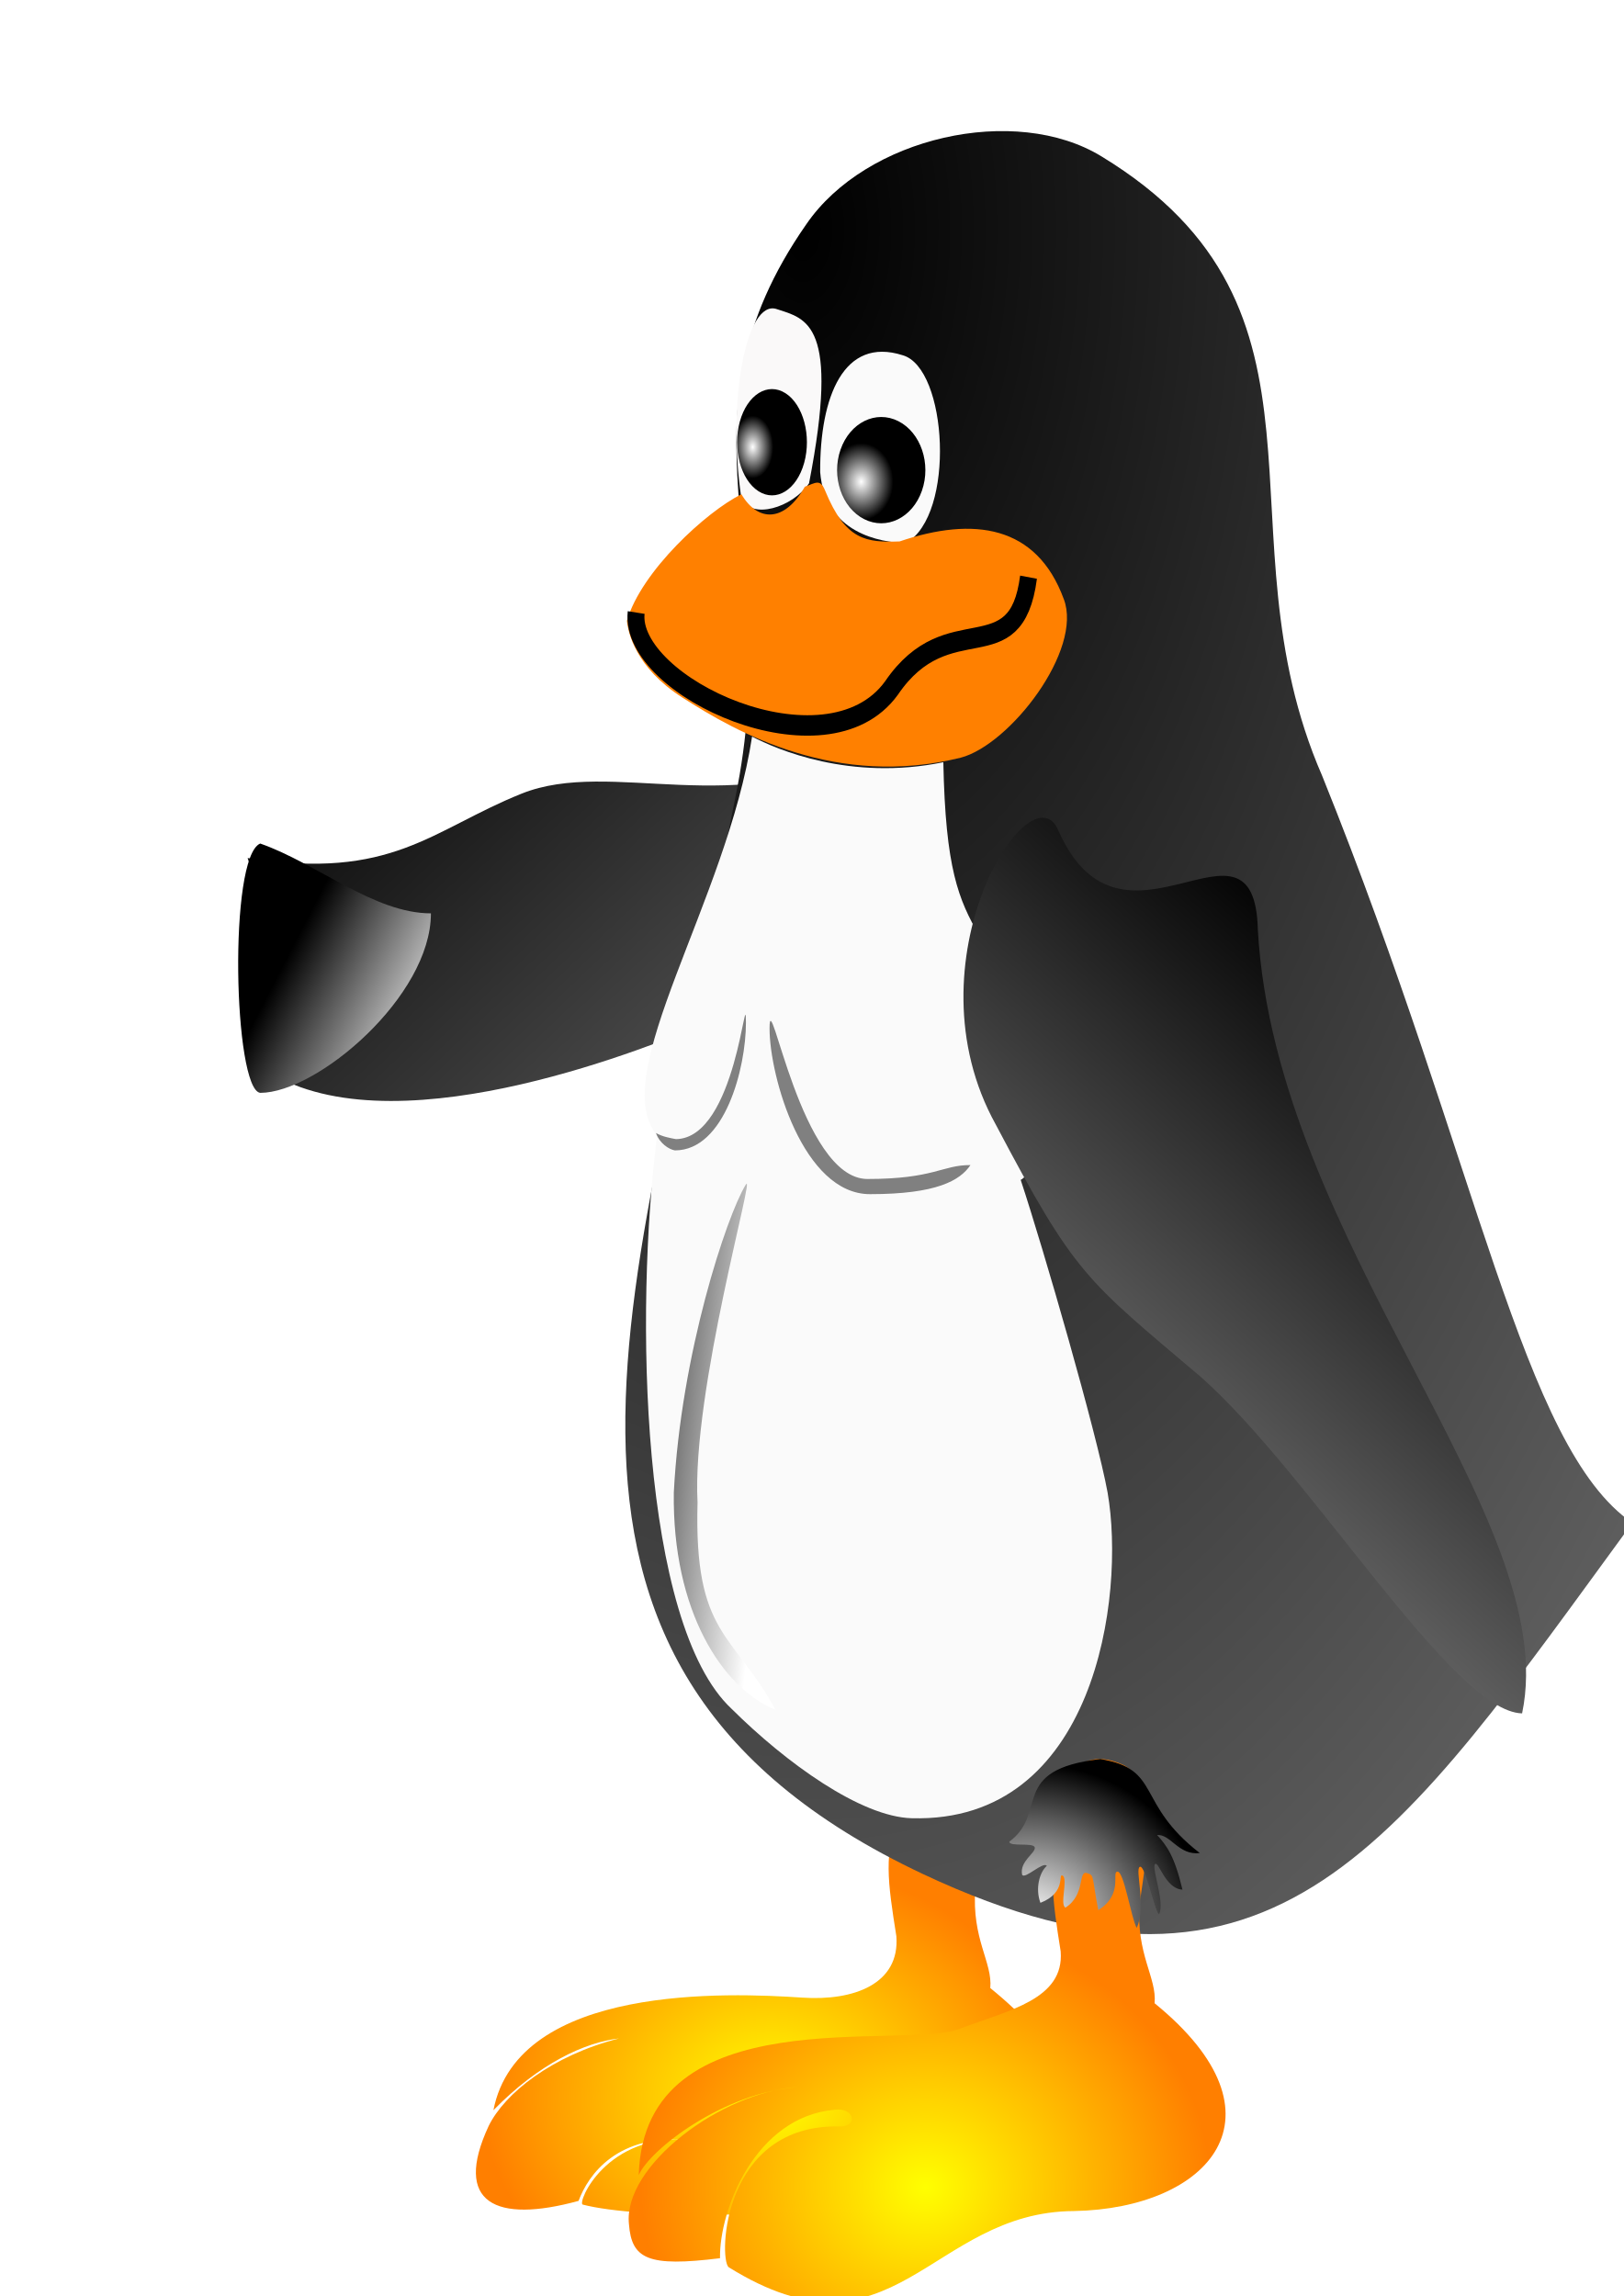
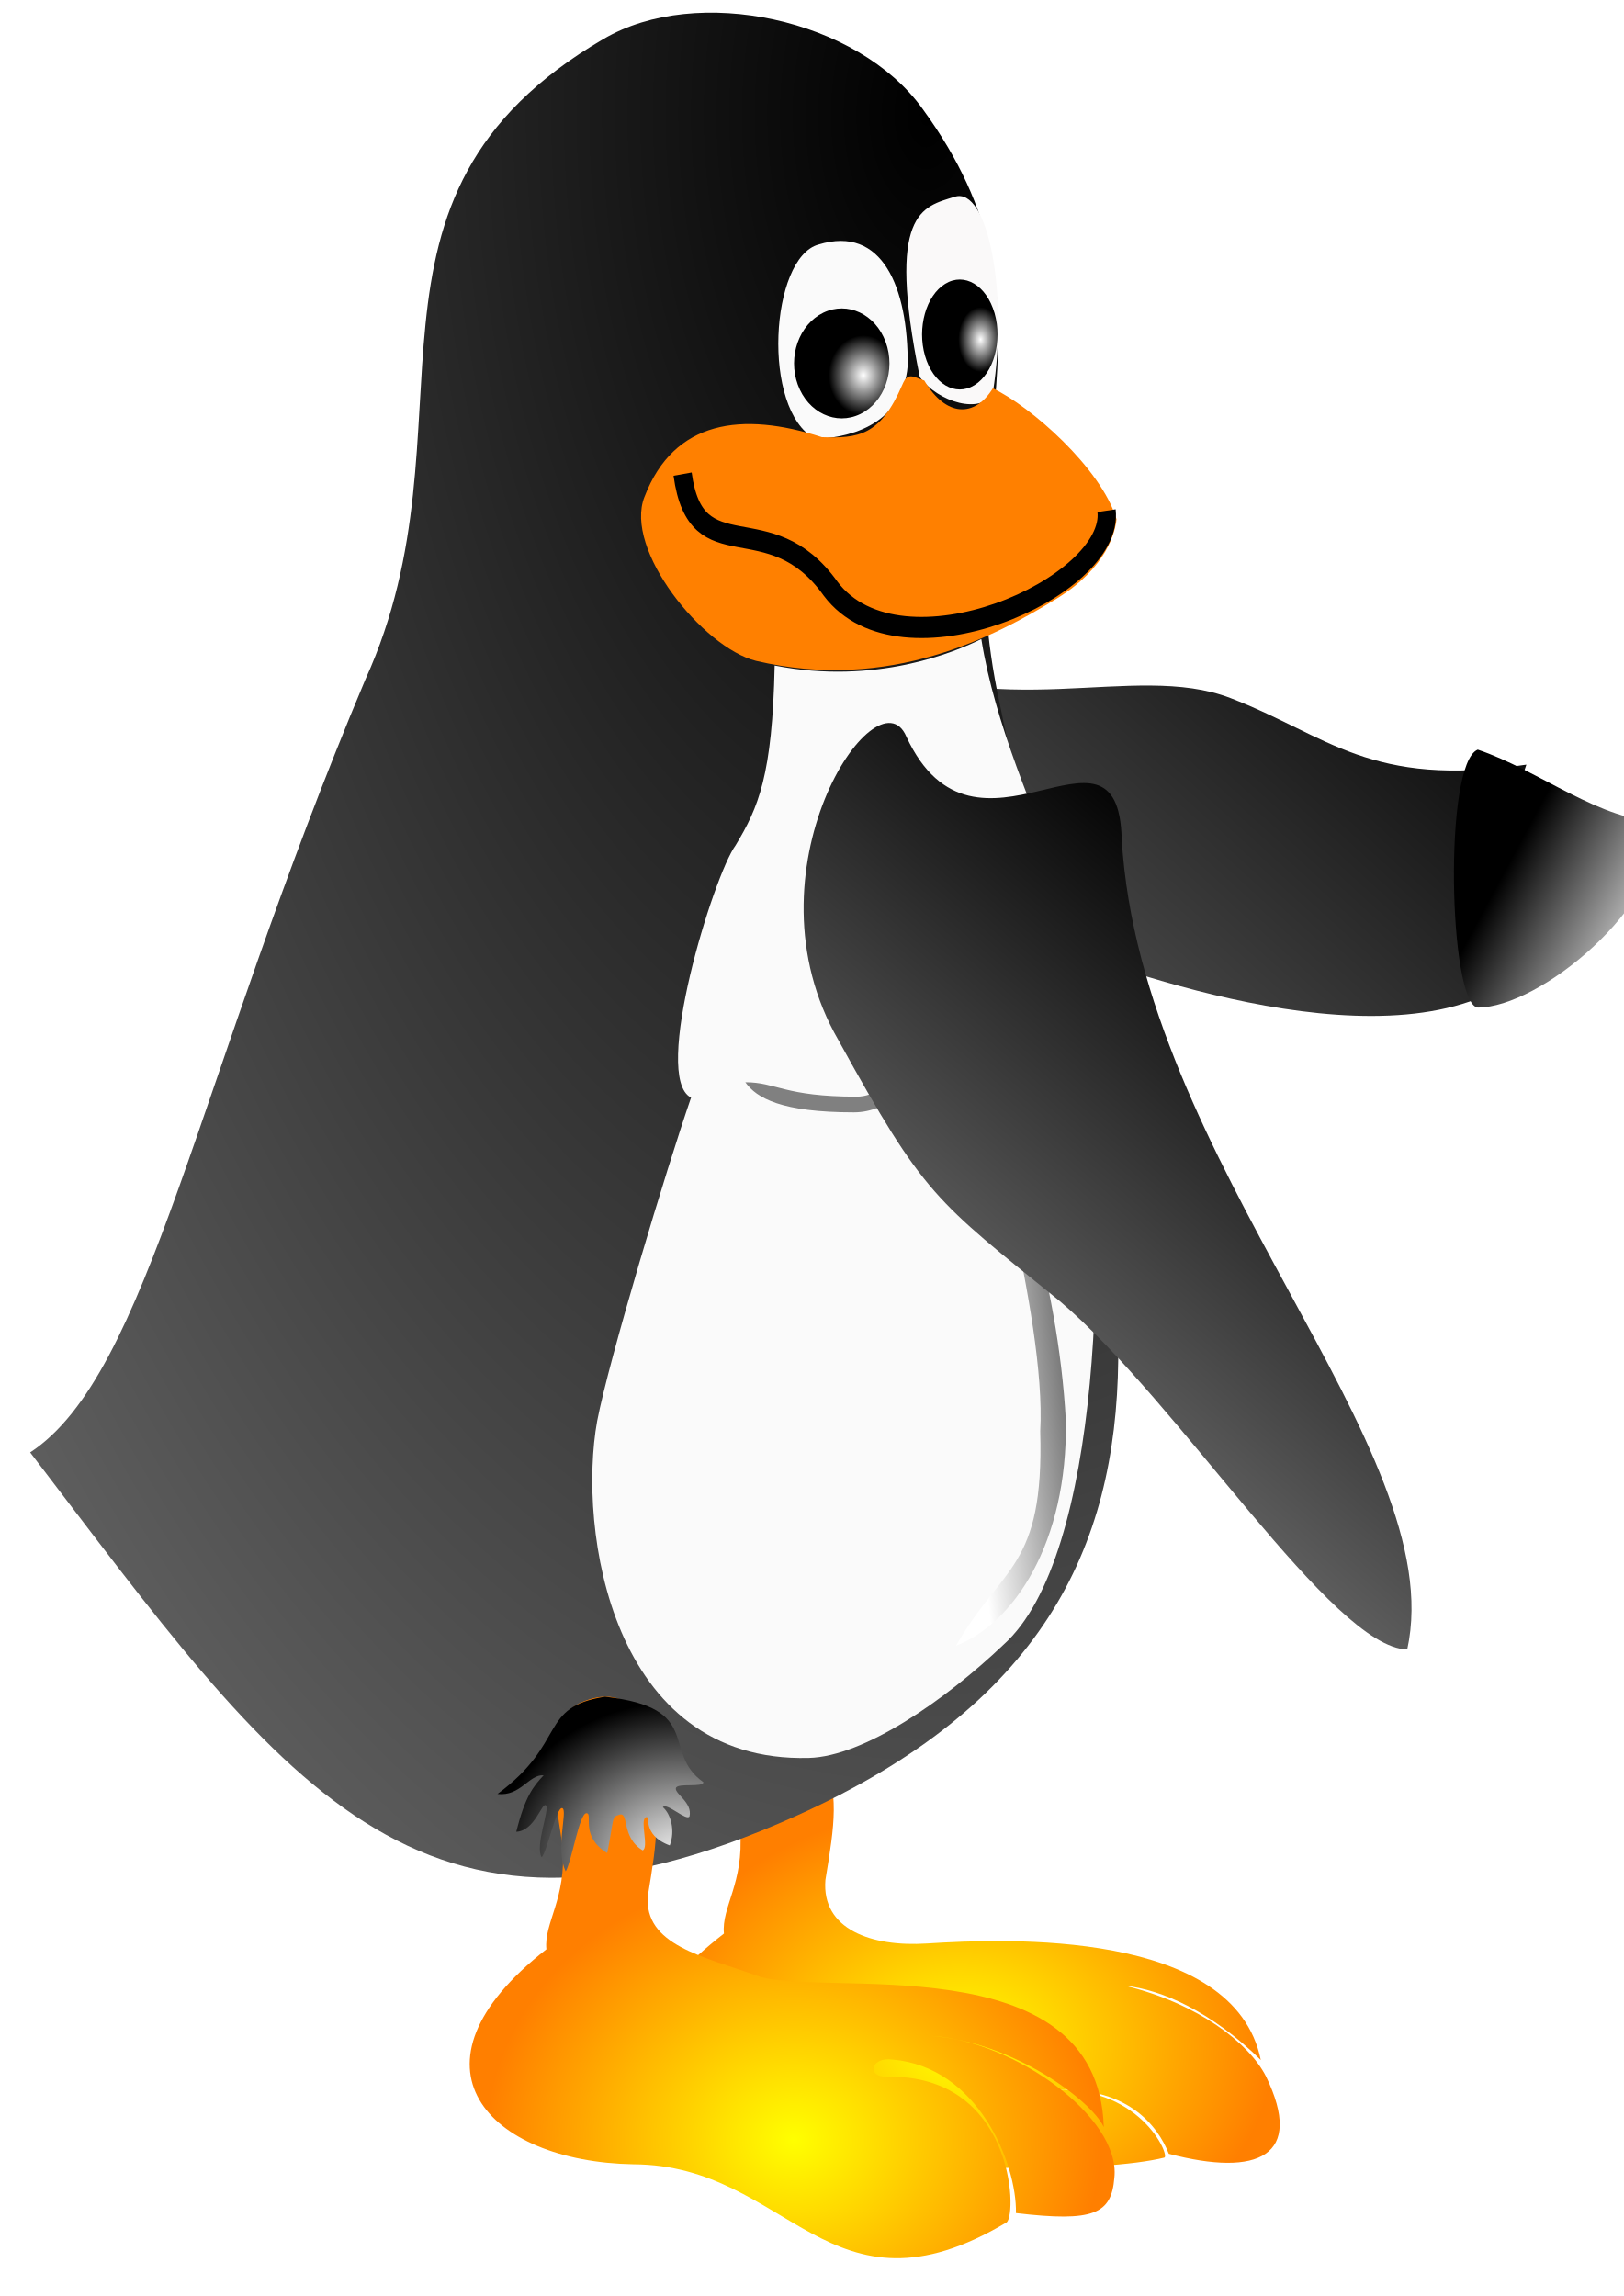
<svg xmlns="http://www.w3.org/2000/svg" xmlns:xlink="http://www.w3.org/1999/xlink" width="744.094" height="1052.362" id="svg4627" version="1.1">
  <defs id="defs4629">
    <radialGradient xlink:href="#linearGradient2192" id="radialGradient3451" gradientUnits="userSpaceOnUse" gradientTransform="scale(1.227304,0.814794)" cx="319.652" cy="832.788" fx="319.652" fy="832.788" r="22.693" />
    <linearGradient id="linearGradient2192">
      <stop style="stop-color:#ffff00;stop-opacity:1;" offset="0" id="stop2193" />
      <stop style="stop-color:#ff7f00;stop-opacity:1;" offset="1" id="stop2194" />
    </linearGradient>
    <linearGradient xlink:href="#linearGradient607" id="linearGradient3453" gradientUnits="userSpaceOnUse" gradientTransform="scale(1.479082,0.676095)" x1="310.472" y1="860.404" x2="177.536" y2="937.568" />
    <linearGradient id="linearGradient607">
      <stop style="stop-color:#000;stop-opacity:1;" offset="0" id="stop608" />
      <stop style="stop-color:#fff;stop-opacity:1;" offset="1" id="stop609" />
    </linearGradient>
    <radialGradient xlink:href="#linearGradient607" id="radialGradient3455" gradientUnits="userSpaceOnUse" gradientTransform="scale(0.820045,1.219445)" cx="474.777" cy="434.53" fx="474.777" fy="434.53" r="350.758" />
    <linearGradient id="linearGradient4302">
      <stop style="stop-color:#000;stop-opacity:1;" offset="0" id="stop4304" />
      <stop style="stop-color:#fff;stop-opacity:1;" offset="1" id="stop4306" />
    </linearGradient>
    <radialGradient xlink:href="#linearGradient2192" id="radialGradient3457" gradientUnits="userSpaceOnUse" gradientTransform="scale(1.150637,0.869084)" cx="328.16" cy="789.038" fx="328.16" fy="789.038" r="23.72" />
    <linearGradient id="linearGradient4309">
      <stop style="stop-color:#ffff00;stop-opacity:1;" offset="0" id="stop4311" />
      <stop style="stop-color:#ff7f00;stop-opacity:1;" offset="1" id="stop4313" />
    </linearGradient>
    <radialGradient xlink:href="#linearGradient874" id="radialGradient3459" gradientUnits="userSpaceOnUse" cx="208.642" cy="592.154" fx="208.642" fy="592.154" r="2.492" />
    <linearGradient id="linearGradient874">
      <stop style="stop-color:#ffffff;stop-opacity:1;" offset="0" id="stop875" />
      <stop style="stop-color:#000000;stop-opacity:1;" offset="1" id="stop876" />
    </linearGradient>
    <radialGradient xlink:href="#linearGradient874" id="radialGradient3461" gradientUnits="userSpaceOnUse" cx="209.232" cy="592.487" fx="209.232" fy="592.487" r="3.075" />
    <linearGradient id="linearGradient4320">
      <stop style="stop-color:#ffffff;stop-opacity:1;" offset="0" id="stop4322" />
      <stop style="stop-color:#000000;stop-opacity:1;" offset="1" id="stop4324" />
    </linearGradient>
    <linearGradient xlink:href="#linearGradient874" id="linearGradient3463" gradientUnits="userSpaceOnUse" gradientTransform="scale(0.482498,2.072546)" x1="815.909" y1="306.523" x2="843.14" y2="291.686" />
    <linearGradient id="linearGradient4327">
      <stop style="stop-color:#ffffff;stop-opacity:1;" offset="0" id="stop4329" />
      <stop style="stop-color:#000000;stop-opacity:1;" offset="1" id="stop4331" />
    </linearGradient>
    <radialGradient xlink:href="#linearGradient874" id="radialGradient3465" gradientUnits="userSpaceOnUse" gradientTransform="scale(1.165623,0.85791)" cx="315.477" cy="774.377" fx="315.477" fy="774.377" r="14.402" />
    <linearGradient id="linearGradient4334">
      <stop style="stop-color:#ffffff;stop-opacity:1;" offset="0" id="stop4336" />
      <stop style="stop-color:#000000;stop-opacity:1;" offset="1" id="stop4338" />
    </linearGradient>
    <radialGradient xlink:href="#linearGradient4215" id="radialGradient3387" gradientUnits="userSpaceOnUse" gradientTransform="scale(0.949037,1.0537)" cx="494.385" cy="455.136" fx="494.385" fy="455.136" r="30.57" />
    <linearGradient id="linearGradient4215">
      <stop style="stop-color:#ffe717;stop-opacity:1;" offset="0" id="stop4216" />
      <stop style="stop-color:#ffffcf;stop-opacity:1;" offset="1" id="stop4217" />
    </linearGradient>
    <linearGradient xlink:href="#linearGradient2192" id="linearGradient3389" gradientUnits="userSpaceOnUse" gradientTransform="scale(0.916982,1.090534)" x1="499.525" y1="402.23" x2="502.708" y2="422.11" />
    <linearGradient id="linearGradient4345">
      <stop style="stop-color:#ffff00;stop-opacity:1;" offset="0" id="stop4347" />
      <stop style="stop-color:#ff7f00;stop-opacity:1;" offset="1" id="stop4349" />
    </linearGradient>
    <linearGradient xlink:href="#linearGradient2192" id="linearGradient3391" gradientUnits="userSpaceOnUse" gradientTransform="scale(0.971992,1.028815)" x1="444.223" y1="440.831" x2="498.785" y2="440.831" />
    <linearGradient id="linearGradient4352">
      <stop style="stop-color:#ffff00;stop-opacity:1;" offset="0" id="stop4354" />
      <stop style="stop-color:#ff7f00;stop-opacity:1;" offset="1" id="stop4356" />
    </linearGradient>
    <radialGradient xlink:href="#linearGradient4215" id="radialGradient3393" gradientUnits="userSpaceOnUse" gradientTransform="scale(0.918315,1.088952)" cx="485.611" cy="463.534" fx="485.611" fy="463.534" r="42.314" />
    <linearGradient id="linearGradient4359">
      <stop style="stop-color:#ffe717;stop-opacity:1;" offset="0" id="stop4361" />
      <stop style="stop-color:#ffffcf;stop-opacity:1;" offset="1" id="stop4363" />
    </linearGradient>
    <linearGradient xlink:href="#linearGradient2159" id="linearGradient3395" gradientUnits="userSpaceOnUse" gradientTransform="scale(0.786813,1.27095)" x1="584.769" y1="410.411" x2="584.769" y2="389.694" />
    <linearGradient id="linearGradient2159">
      <stop style="stop-color:#47820d;stop-opacity:1;" offset="0" id="stop2160" />
      <stop style="stop-color:#ffffb7;stop-opacity:1;" offset="1" id="stop2161" />
    </linearGradient>
    <radialGradient xlink:href="#linearGradient4215" id="radialGradient3397" gradientUnits="userSpaceOnUse" gradientTransform="scale(0.811021,1.233013)" cx="554.656" cy="394.495" fx="554.656" fy="394.495" r="35.071" />
    <linearGradient id="linearGradient4370">
      <stop style="stop-color:#ffe717;stop-opacity:1;" offset="0" id="stop4372" />
      <stop style="stop-color:#ffffcf;stop-opacity:1;" offset="1" id="stop4374" />
    </linearGradient>
    <linearGradient xlink:href="#linearGradient4215" id="linearGradient3399" gradientUnits="userSpaceOnUse" gradientTransform="scale(1.017521,0.982781)" x1="457.81" y1="489.68" x2="501.101" y2="489.68" />
    <linearGradient id="linearGradient4377">
      <stop style="stop-color:#ffe717;stop-opacity:1;" offset="0" id="stop4379" />
      <stop style="stop-color:#ffffcf;stop-opacity:1;" offset="1" id="stop4381" />
    </linearGradient>
    <radialGradient xlink:href="#linearGradient4215" id="radialGradient3401" gradientUnits="userSpaceOnUse" gradientTransform="scale(0.949037,1.0537)" cx="494.385" cy="455.136" fx="494.385" fy="455.136" r="30.57" />
    <linearGradient id="linearGradient4384">
      <stop style="stop-color:#ffe717;stop-opacity:1;" offset="0" id="stop4386" />
      <stop style="stop-color:#ffffcf;stop-opacity:1;" offset="1" id="stop4388" />
    </linearGradient>
    <linearGradient xlink:href="#linearGradient2192" id="linearGradient3403" gradientUnits="userSpaceOnUse" gradientTransform="scale(0.916982,1.090534)" x1="499.525" y1="402.23" x2="502.708" y2="422.11" />
    <linearGradient id="linearGradient4391">
      <stop style="stop-color:#ffff00;stop-opacity:1;" offset="0" id="stop4393" />
      <stop style="stop-color:#ff7f00;stop-opacity:1;" offset="1" id="stop4395" />
    </linearGradient>
    <linearGradient xlink:href="#linearGradient2192" id="linearGradient3405" gradientUnits="userSpaceOnUse" gradientTransform="scale(0.971992,1.028815)" x1="444.223" y1="440.831" x2="498.785" y2="440.831" />
    <linearGradient id="linearGradient4398">
      <stop style="stop-color:#ffff00;stop-opacity:1;" offset="0" id="stop4400" />
      <stop style="stop-color:#ff7f00;stop-opacity:1;" offset="1" id="stop4402" />
    </linearGradient>
    <radialGradient xlink:href="#linearGradient4215" id="radialGradient3407" gradientUnits="userSpaceOnUse" gradientTransform="scale(0.918315,1.088952)" cx="485.611" cy="463.534" fx="485.611" fy="463.534" r="42.314" />
    <linearGradient id="linearGradient4405">
      <stop style="stop-color:#ffe717;stop-opacity:1;" offset="0" id="stop4407" />
      <stop style="stop-color:#ffffcf;stop-opacity:1;" offset="1" id="stop4409" />
    </linearGradient>
    <linearGradient xlink:href="#linearGradient2159" id="linearGradient3409" gradientUnits="userSpaceOnUse" gradientTransform="scale(0.786813,1.27095)" x1="584.769" y1="410.411" x2="584.769" y2="389.694" />
    <linearGradient id="linearGradient4412">
      <stop style="stop-color:#47820d;stop-opacity:1;" offset="0" id="stop4414" />
      <stop style="stop-color:#ffffb7;stop-opacity:1;" offset="1" id="stop4416" />
    </linearGradient>
    <radialGradient xlink:href="#linearGradient4215" id="radialGradient3411" gradientUnits="userSpaceOnUse" gradientTransform="scale(0.811021,1.233013)" cx="554.656" cy="394.495" fx="554.656" fy="394.495" r="35.071" />
    <linearGradient id="linearGradient4419">
      <stop style="stop-color:#ffe717;stop-opacity:1;" offset="0" id="stop4421" />
      <stop style="stop-color:#ffffcf;stop-opacity:1;" offset="1" id="stop4423" />
    </linearGradient>
    <linearGradient xlink:href="#linearGradient4215" id="linearGradient3413" gradientUnits="userSpaceOnUse" gradientTransform="scale(1.017521,0.982781)" x1="457.81" y1="489.68" x2="501.101" y2="489.68" />
    <linearGradient id="linearGradient4426">
      <stop style="stop-color:#ffe717;stop-opacity:1;" offset="0" id="stop4428" />
      <stop style="stop-color:#ffffcf;stop-opacity:1;" offset="1" id="stop4430" />
    </linearGradient>
    <linearGradient xlink:href="#linearGradient2151" id="linearGradient3415" gradientUnits="userSpaceOnUse" gradientTransform="scale(0.312894,3.195968)" x1="1433.627" y1="172.913" x2="1467.098" y2="179.092" />
    <linearGradient id="linearGradient2151">
      <stop style="stop-color:#475d0d;stop-opacity:1;" offset="0" id="stop2152" />
      <stop style="stop-color:#55ff00;stop-opacity:1;" offset="1" id="stop2153" />
    </linearGradient>
    <linearGradient xlink:href="#linearGradient2151" id="linearGradient3417" gradientUnits="userSpaceOnUse" gradientTransform="scale(0.413308,2.419501)" x1="1084.045" y1="234.551" x2="1129.46" y2="242.935" />
    <linearGradient id="linearGradient4437">
      <stop style="stop-color:#475d0d;stop-opacity:1;" offset="0" id="stop4439" />
      <stop style="stop-color:#55ff00;stop-opacity:1;" offset="1" id="stop4441" />
    </linearGradient>
    <linearGradient xlink:href="#linearGradient2151" id="linearGradient3419" gradientUnits="userSpaceOnUse" gradientTransform="scale(0.401492,2.490707)" x1="1117.117" y1="224.897" x2="1161.233" y2="233.041" />
    <linearGradient id="linearGradient4444">
      <stop style="stop-color:#475d0d;stop-opacity:1;" offset="0" id="stop4446" />
      <stop style="stop-color:#55ff00;stop-opacity:1;" offset="1" id="stop4448" />
    </linearGradient>
    <linearGradient xlink:href="#linearGradient2151" id="linearGradient3421" gradientUnits="userSpaceOnUse" gradientTransform="scale(0.414305,2.413682)" x1="1081.815" y1="230.13" x2="1127.12" y2="238.494" />
    <linearGradient id="linearGradient4451">
      <stop style="stop-color:#475d0d;stop-opacity:1;" offset="0" id="stop4453" />
      <stop style="stop-color:#55ff00;stop-opacity:1;" offset="1" id="stop4455" />
    </linearGradient>
    <radialGradient xlink:href="#linearGradient4215" id="radialGradient3423" gradientUnits="userSpaceOnUse" gradientTransform="scale(0.949037,1.0537)" cx="494.385" cy="455.136" fx="494.385" fy="455.136" r="30.57" />
    <linearGradient id="linearGradient4458">
      <stop style="stop-color:#ffe717;stop-opacity:1;" offset="0" id="stop4460" />
      <stop style="stop-color:#ffffcf;stop-opacity:1;" offset="1" id="stop4462" />
    </linearGradient>
    <linearGradient xlink:href="#linearGradient2192" id="linearGradient3425" gradientUnits="userSpaceOnUse" gradientTransform="scale(0.916982,1.090534)" x1="499.525" y1="402.23" x2="502.708" y2="422.11" />
    <linearGradient id="linearGradient4465">
      <stop style="stop-color:#ffff00;stop-opacity:1;" offset="0" id="stop4467" />
      <stop style="stop-color:#ff7f00;stop-opacity:1;" offset="1" id="stop4469" />
    </linearGradient>
    <linearGradient xlink:href="#linearGradient2192" id="linearGradient3427" gradientUnits="userSpaceOnUse" gradientTransform="scale(0.971992,1.028815)" x1="444.223" y1="440.831" x2="498.785" y2="440.831" />
    <linearGradient id="linearGradient4472">
      <stop style="stop-color:#ffff00;stop-opacity:1;" offset="0" id="stop4474" />
      <stop style="stop-color:#ff7f00;stop-opacity:1;" offset="1" id="stop4476" />
    </linearGradient>
    <radialGradient xlink:href="#linearGradient4215" id="radialGradient3429" gradientUnits="userSpaceOnUse" gradientTransform="scale(0.918315,1.088952)" cx="485.611" cy="463.534" fx="485.611" fy="463.534" r="42.314" />
    <linearGradient id="linearGradient4479">
      <stop style="stop-color:#ffe717;stop-opacity:1;" offset="0" id="stop4481" />
      <stop style="stop-color:#ffffcf;stop-opacity:1;" offset="1" id="stop4483" />
    </linearGradient>
    <linearGradient xlink:href="#linearGradient2159" id="linearGradient3431" gradientUnits="userSpaceOnUse" gradientTransform="scale(0.786813,1.27095)" x1="584.769" y1="410.411" x2="584.769" y2="389.694" />
    <linearGradient id="linearGradient4486">
      <stop style="stop-color:#47820d;stop-opacity:1;" offset="0" id="stop4488" />
      <stop style="stop-color:#ffffb7;stop-opacity:1;" offset="1" id="stop4490" />
    </linearGradient>
    <radialGradient xlink:href="#linearGradient4215" id="radialGradient3433" gradientUnits="userSpaceOnUse" gradientTransform="scale(0.811021,1.233013)" cx="554.656" cy="394.495" fx="554.656" fy="394.495" r="35.071" />
    <linearGradient id="linearGradient4493">
      <stop style="stop-color:#ffe717;stop-opacity:1;" offset="0" id="stop4495" />
      <stop style="stop-color:#ffffcf;stop-opacity:1;" offset="1" id="stop4497" />
    </linearGradient>
    <linearGradient xlink:href="#linearGradient4215" id="linearGradient3435" gradientUnits="userSpaceOnUse" gradientTransform="scale(1.017521,0.982781)" x1="457.81" y1="489.68" x2="501.101" y2="489.68" />
    <linearGradient id="linearGradient4500">
      <stop style="stop-color:#ffe717;stop-opacity:1;" offset="0" id="stop4502" />
      <stop style="stop-color:#ffffcf;stop-opacity:1;" offset="1" id="stop4504" />
    </linearGradient>
    <radialGradient xlink:href="#linearGradient4215" id="radialGradient3437" gradientUnits="userSpaceOnUse" gradientTransform="scale(0.949037,1.0537)" cx="494.385" cy="455.136" fx="494.385" fy="455.136" r="30.57" />
    <linearGradient id="linearGradient4507">
      <stop style="stop-color:#ffe717;stop-opacity:1;" offset="0" id="stop4509" />
      <stop style="stop-color:#ffffcf;stop-opacity:1;" offset="1" id="stop4511" />
    </linearGradient>
    <linearGradient xlink:href="#linearGradient2192" id="linearGradient3439" gradientUnits="userSpaceOnUse" gradientTransform="scale(0.916982,1.090534)" x1="499.525" y1="402.23" x2="502.708" y2="422.11" />
    <linearGradient id="linearGradient4514">
      <stop style="stop-color:#ffff00;stop-opacity:1;" offset="0" id="stop4516" />
      <stop style="stop-color:#ff7f00;stop-opacity:1;" offset="1" id="stop4518" />
    </linearGradient>
    <linearGradient xlink:href="#linearGradient2192" id="linearGradient3441" gradientUnits="userSpaceOnUse" gradientTransform="scale(0.971992,1.028815)" x1="444.223" y1="440.831" x2="498.785" y2="440.831" />
    <linearGradient id="linearGradient4521">
      <stop style="stop-color:#ffff00;stop-opacity:1;" offset="0" id="stop4523" />
      <stop style="stop-color:#ff7f00;stop-opacity:1;" offset="1" id="stop4525" />
    </linearGradient>
    <radialGradient xlink:href="#linearGradient4215" id="radialGradient3443" gradientUnits="userSpaceOnUse" gradientTransform="scale(0.918315,1.088952)" cx="485.611" cy="463.534" fx="485.611" fy="463.534" r="42.314" />
    <linearGradient id="linearGradient4528">
      <stop style="stop-color:#ffe717;stop-opacity:1;" offset="0" id="stop4530" />
      <stop style="stop-color:#ffffcf;stop-opacity:1;" offset="1" id="stop4532" />
    </linearGradient>
    <linearGradient xlink:href="#linearGradient2159" id="linearGradient3445" gradientUnits="userSpaceOnUse" gradientTransform="scale(0.786813,1.27095)" x1="584.769" y1="410.411" x2="584.769" y2="389.694" />
    <linearGradient id="linearGradient4535">
      <stop style="stop-color:#47820d;stop-opacity:1;" offset="0" id="stop4537" />
      <stop style="stop-color:#ffffb7;stop-opacity:1;" offset="1" id="stop4539" />
    </linearGradient>
    <radialGradient xlink:href="#linearGradient4215" id="radialGradient3447" gradientUnits="userSpaceOnUse" gradientTransform="scale(0.811021,1.233013)" cx="554.656" cy="394.495" fx="554.656" fy="394.495" r="35.071" />
    <linearGradient id="linearGradient4542">
      <stop style="stop-color:#ffe717;stop-opacity:1;" offset="0" id="stop4544" />
      <stop style="stop-color:#ffffcf;stop-opacity:1;" offset="1" id="stop4546" />
    </linearGradient>
    <linearGradient xlink:href="#linearGradient4215" id="linearGradient3449" gradientUnits="userSpaceOnUse" gradientTransform="scale(1.017521,0.982781)" x1="457.81" y1="489.68" x2="501.101" y2="489.68" />
    <linearGradient id="linearGradient4549">
      <stop style="stop-color:#ffe717;stop-opacity:1;" offset="0" id="stop4551" />
      <stop style="stop-color:#ffffcf;stop-opacity:1;" offset="1" id="stop4553" />
    </linearGradient>
-     <linearGradient xlink:href="#linearGradient607" id="linearGradient3036" gradientUnits="userSpaceOnUse" gradientTransform="matrix(-0.5225912,0,0,0.5803645,495.1265,-60.98083)" x1="454.293" y1="566.3" x2="440.84" y2="575.276" />
+     <linearGradient xlink:href="#linearGradient607" id="linearGradient3036" gradientUnits="userSpaceOnUse" gradientTransform="matrix(-0.5225912,0,0,0.5803645,564.0335,-60.98083)" x1="454.293" y1="566.3" x2="440.84" y2="575.276" />
    <linearGradient id="linearGradient4556">
      <stop style="stop-color:#000;stop-opacity:1;" offset="0" id="stop4558" />
      <stop style="stop-color:#fff;stop-opacity:1;" offset="1" id="stop4560" />
    </linearGradient>
    <linearGradient xlink:href="#linearGradient607" id="linearGradient3010" gradientUnits="userSpaceOnUse" gradientTransform="matrix(-0.4710912,0,0,0.6438103,495.1265,-60.98083)" x1="394.41" y1="505.919" x2="446.595" y2="597.484" />
    <linearGradient id="linearGradient4563">
      <stop style="stop-color:#000;stop-opacity:1;" offset="0" id="stop4565" />
      <stop style="stop-color:#fff;stop-opacity:1;" offset="1" id="stop4567" />
    </linearGradient>
    <linearGradient y2="597.484" x2="446.595" y1="505.919" x1="394.41" gradientTransform="matrix(-0.4710912,0,0,0.6438103,495.1265,-60.98083)" gradientUnits="userSpaceOnUse" id="linearGradient4625" xlink:href="#linearGradient607" />
  </defs>
  <g id="layer1">
-     <g id="g3581" transform="matrix(8.826203,0,0,10.28215,-2140.694,-2318.366)">
-       <g transform="matrix(-0.5416716,0,0,0.5599213,495.1265,-60.98083)" id="g4513">
+     <g id="g3581" transform="matrix(9.536661,0,0,10.63646,-2421.794,-2454.611)">
+       <g transform="matrix(0.5416716,0,0,0.5599213,87.56216,-60.98082)" id="g4513">
        <path id="path2191" d="m 380.057,655.986 c 1.6,3.032 1.158,5.448 0.335,9.763 -0.352,3.794 4.081,5.166 9.014,4.887 7.015,-0.388 27.238,-1.113 29.61,8.963 -4.384,-3.732 -8.797,-5.41 -12.041,-5.713 6.452,1.362 10.972,4.385 12.496,6.967 3.45,6.157 -0.682,7.771 -8.617,5.965 -0.935,-2.076 -3.687,-5.4 -10.799,-4.868 8.191,-0.608 10.971,5.076 10.396,5.164 -10.477,2.271 -65.656,0.724 -39.061,-17.241 -0.234,-2.044 1.792,-3.878 1.436,-7.915 -0.855,-4.828 -1.717,-9.455 1.429,-10.997 3.584,-1.475 6.387,0.103 5.802,5.027 z" style="font-size:12px;fill:url(#radialGradient3451);fill-rule:evenodd" />
        <path id="path859" d="m 398.868,593.161 c 4.323,1.444 28.562,9.905 41.156,4.049 5.56,-2.679 -2.552,-4.511 2.552,-17.299 -13.865,1.816 -17.603,-2.235 -26.248,-5.123 -8.646,-2.888 -20.516,2.208 -33.683,-3.595 -5.91,17.692 7.577,19.08 16.223,21.968 z" style="font-size:12px;fill:url(#linearGradient3453);fill-rule:evenodd" />
        <path id="path855" d="m 309.843,632.842 c 22.352,25.374 34.121,41.176 67.975,27.965 43.336,-16.928 26.794,-48.106 18.02,-85.672 -4.975,-19.919 6.457,-29.857 -6.806,-45.67 -5.724,-6.963 -20.04,-9.63 -28.321,-5.405 -24.164,12.229 -10.908,29.806 -21.124,49.283 -15.078,31.056 -19.168,53.475 -29.744,59.499 z" style="font-size:12px;fill:url(#radialGradient3455);fill-rule:evenodd" />
        <path id="path857" d="m 364.306,657.198 c 1.6,3.032 1.158,5.448 0.335,9.763 -0.352,3.794 4.92,4.673 9.639,6.137 5.296,1.8 30.309,-2.631 30.806,11.664 -1.076,-2.035 -8.047,-6.543 -15.268,-7.008 7.361,0.375 16.792,6.287 16.207,10.911 -0.258,2.784 -1.81,3.43 -8.729,2.717 0.078,-3.844 -3.379,-11.253 -10.96,-11.815 -1.92,-0.226 -2.329,1.359 -0.5,1.324 11.22,-0.196 11.592,10.467 10.642,11.201 -15.823,8.185 -19.283,-4.412 -33.119,-4.465 -12.873,-0.197 -21.016,-7.561 -7.719,-16.544 -0.234,-2.044 1.792,-3.878 1.436,-7.915 -0.855,-4.828 -1.717,-9.455 1.429,-10.997 3.584,-1.475 6.387,0.103 5.802,5.027 z" style="font-size:12px;fill:url(#radialGradient3457);fill-rule:evenodd" />
        <path id="path878" d="m 388.761,550.076 c 1.584,1.94 5.56,2.948 6.49,1.174 1.392,-7.653 -0.464,-15.881 -3.399,-15.04 -2.855,0.773 -6.07,1.136 -3.091,13.865 z" style="font-size:12px;fill:#faf9f9;fill-rule:evenodd" />
        <path id="path879" d="m 379.473,554.836 c 2.453,-0.05 7.758,-0.787 8.222,-5.65 0.035,-6.013 -2.256,-10.802 -7.906,-9.305 -4.296,1.004 -5.103,12.71 -0.316,14.955 z" style="font-size:12px;fill:#fafafa;fill-rule:evenodd" />
        <path transform="matrix(-0.72922,0.387676,0.306685,0.921796,364.6988,-79.53906)" d="m 214.872,590.895 c 0,2.336 -1.894,4.23 -4.23,4.23 -2.336,0 -4.23,-1.894 -4.23,-4.23 0,-2.336 1.894,-4.23 4.23,-4.23 2.336,0 4.23,1.894 4.23,4.23 z" id="path873" style="font-size:12px;fill:url(#radialGradient3459);fill-rule:evenodd" />
        <path transform="matrix(-0.921796,0.387676,0.387676,0.921796,346.9346,-77.31647)" d="m 214.872,590.895 c 0,2.336 -1.894,4.23 -4.23,4.23 -2.336,0 -4.23,-1.894 -4.23,-4.23 0,-2.336 1.894,-4.23 4.23,-4.23 2.336,0 4.23,1.894 4.23,4.23 z" id="path877" style="font-size:12px;fill:url(#radialGradient3461);fill-rule:evenodd" />
        <path id="path866" d="m 364.345,559.289 c -1.867,4.068 5.179,11.613 9.882,12.633 11.878,2.421 21.277,-1.899 26.728,-4.814 4.4,-2.353 5.154,-5.127 5.263,-6.086 -1.37,-3.944 -7.638,-8.704 -10.973,-10.073 -1.609,2.254 -4.15,2.227 -6.081,-0.601 -1.039,-0.3 -1.475,-0.671 -1.952,0.331 -1.959,3.959 -3.942,4.118 -7.13,4.026 -7.096,-1.998 -13.134,-1.3 -15.735,4.584 z" style="font-size:12px;fill:#ff8000;fill-rule:evenodd" />
        <path id="path869" d="m 405.333,560.364 c 0.778,5.909 -18.242,13.175 -24.469,6.018 -5.474,-6.68 -11.933,-1.1 -13.141,-8.831" style="font-size:12px;fill:none;stroke:#000000;stroke-width:1.627" />
        <path id="path1010" d="m 378.921,656.354 c 4.885,-0.112 12.051,-4.408 17.262,-8.708 8.722,-6.751 9.32,-31.598 7.138,-45.657 4.889,-4.778 -6.702,-18.654 -9.098,-31.747 -2.321,1.003 -9.397,3.569 -18.333,2.04 -0.208,8.478 -1.445,10.931 -3.462,13.832 -1.951,2.301 -7.497,17.87 -3.954,19.421 -2.203,5.529 -7.293,20.186 -8.332,24.898 -1.73,8.291 1.204,26.332 18.779,25.92 z" style="font-size:12px;fill:#fafafa;fill-rule:evenodd" />
        <path id="path1013" d="m 399.448,631.214 c 0.355,10.6 -3.412,10.325 -7.47,16.504 5.114,-1.708 9.906,-7.9 9.745,-17.297 -0.677,-11.051 -5.066,-22 -6.874,-24.475 -1.132,-1.647 5.186,16.427 4.599,25.268 z" style="font-size:12px;fill:url(#linearGradient3463);fill-rule:evenodd" />
        <path id="path805" d="m 361.035,663.676 c 0.613,-2.631 0.374,-2.77 1,-2.93 1.018,-0.367 0.143,1.675 2.146,2.722 0.573,-0.23 -0.251,-2.244 0.257,-2.534 0.507,-0.29 -0.424,1.335 2.146,2.155 0.507,-1.155 0.096,-2.412 -0.612,-2.946 0.338,-0.38 2.131,1.117 2.366,0.707 0.272,-1.069 -1.329,-1.74 -1.211,-2.17 0.119,-0.43 2.448,-0.022 2.438,-0.461 -3.776,-2.319 0.084,-5.726 -8.722,-6.577 -5.911,0.793 -3.348,3.52 -9.54,7.486 2.059,0.197 2.789,-1.519 4.095,-1.437 -0.911,0.844 -1.652,1.629 -2.43,4.347 1.652,-0.057 2.279,-2.323 2.634,-2.026 0.354,0.297 -0.996,3.111 -0.382,3.986 0.46,-0.346 1.312,-3.944 1.831,-3.776 0.519,0.167 -0.665,3.141 0.303,4.861 0.533,-0.761 1.21,-4.486 1.84,-4.476 0.63,0.009 -0.631,1.755 1.842,3.069 z" style="font-size:12px;fill:url(#radialGradient3465);fill-rule:evenodd" />
        <path id="path2962" d="m 403.434,601.802 c -0.348,0.829 -1.242,1.306 -1.815,1.384 -4.791,0 -6.808,-6.568 -6.808,-10.161 0,-3.592 0.895,9.186 6.702,9.264 0.494,-0.078 1.297,-0.185 1.921,-0.488 z" style="font-size:12px;fill:#808080;fill-rule:evenodd;stroke-width:1" />
        <path id="path2963" d="m 373.289,604.354 c 0.988,1.219 3.22,2.316 9.629,2.316 6.409,0 9.629,-9.355 9.629,-13.193 0,-3.838 -2.973,11.985 -9.383,11.985 -6.409,0 -7.16,-1.119 -9.876,-1.108 z" style="font-size:12px;fill:#808080;fill-rule:evenodd;stroke-width:1" />
      </g>
-       <path id="path4373" d="m 264.913,266.189 c 0,3.705 -5.908,8.002 -8.863,8.002 -1.385,-0.148 -1.662,-10.521 0,-11.114 2.954,0.889 5.909,3.112 8.863,3.112 z" style="font-size:12px;fill:url(#linearGradient3036);fill-rule:evenodd" />
+       <path id="path4373" d="m 333.82,266.189 c 0,3.705 -5.908,8.002 -8.863,8.002 -1.385,-0.148 -1.662,-10.521 0,-11.114 2.954,0.889 5.908,3.112 8.863,3.112 z" style="font-size:12px;fill:url(#linearGradient3036);fill-rule:evenodd" />
      <path id="path871" d="m 297.496,262.51 c 3.326,6.427 10.182,-1.63 10.352,4.414 0.917,13.93 15.846,26.258 13.72,34.928 -3.603,-0.068 -10.95,-10.651 -16.698,-15.011 -5.993,-4.358 -6.503,-4.52 -10.624,-11.228 -4.724,-7.303 1.845,-16.036 3.251,-13.103 z" style="font-size:12px;fill:url(#linearGradient4625);fill-rule:evenodd" />
    </g>
  </g>
</svg>
